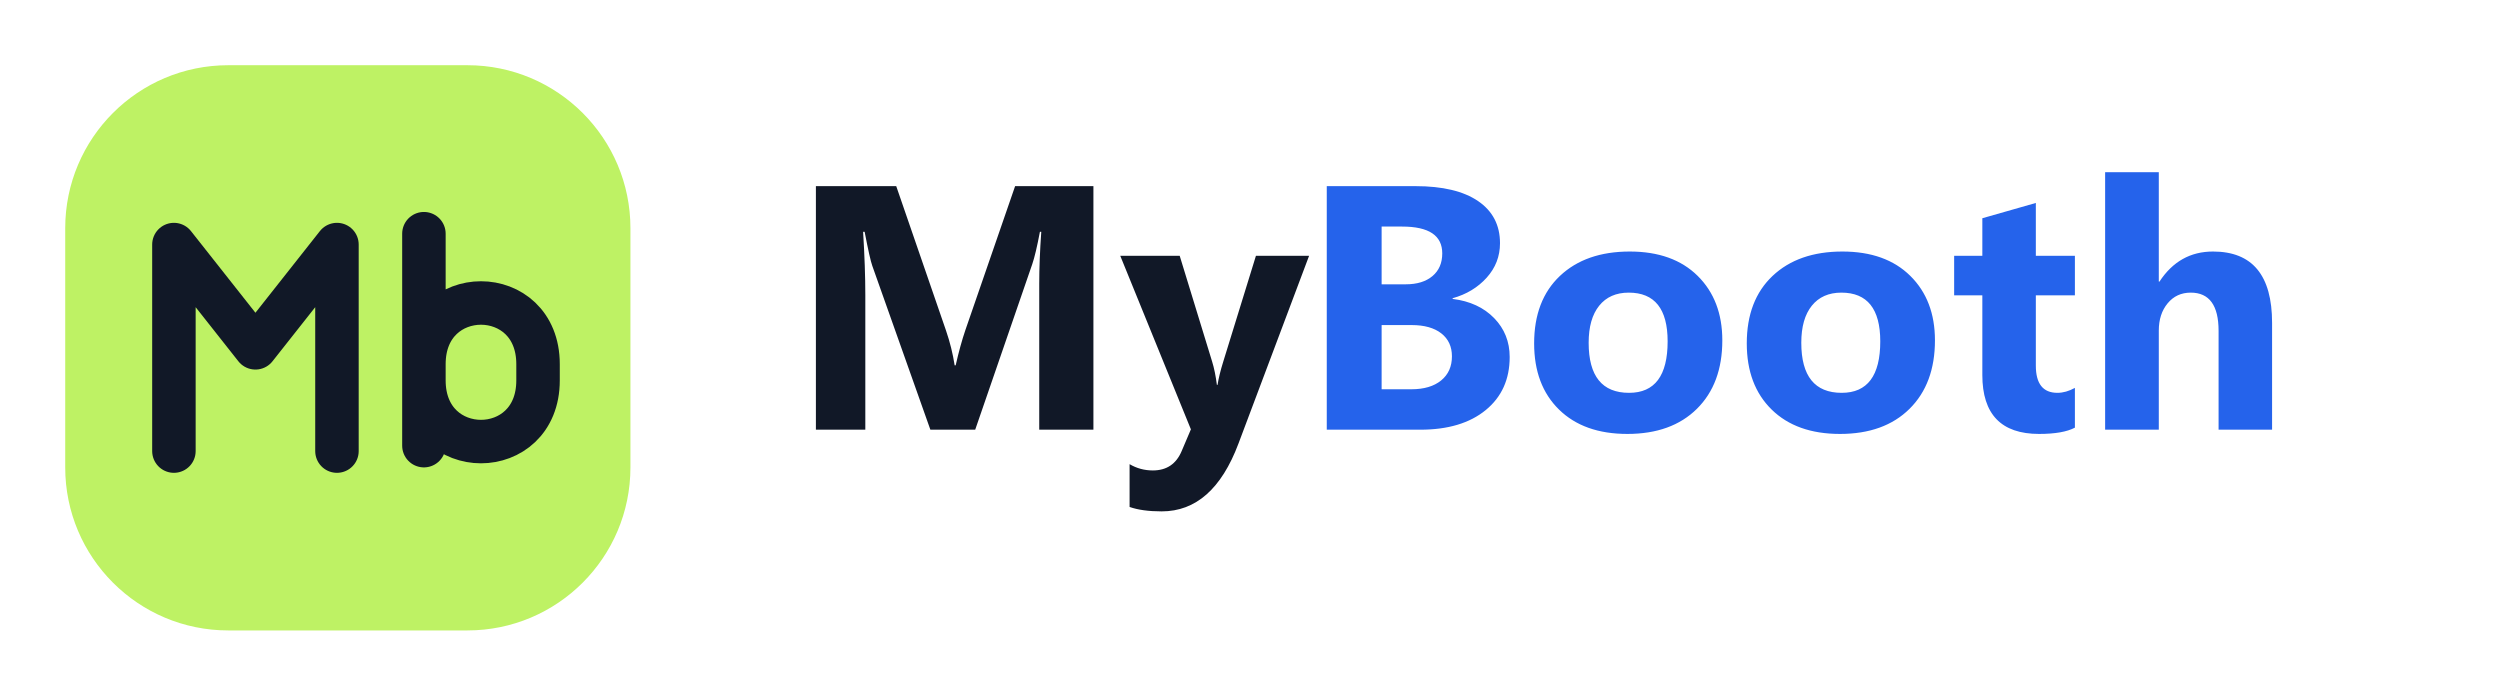
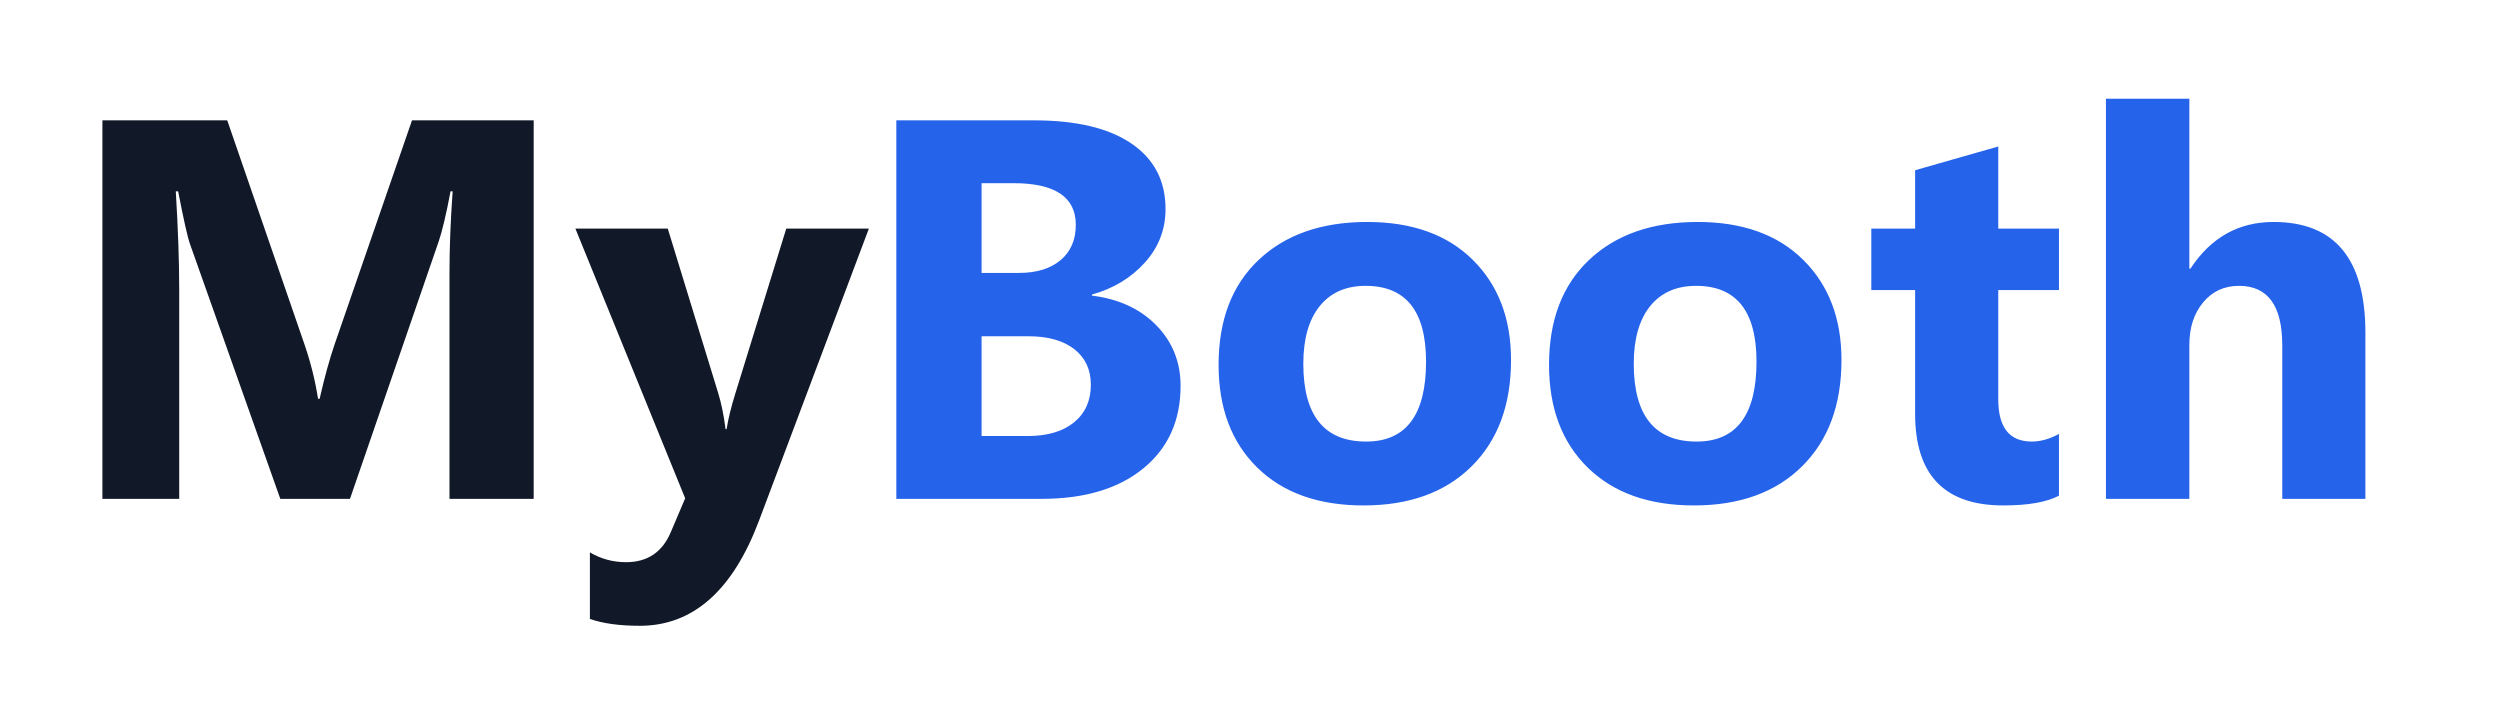
- <svg xmlns="http://www.w3.org/2000/svg" width="460" height="128" viewBox="0 0 460 128" role="img" aria-labelledby="title desc">
-   <rect x="12" y="12" width="104" height="104" rx="30" fill="#BEF264" />
-   <g fill="none" stroke="#111827" stroke-width="8" stroke-linecap="round" stroke-linejoin="round">
-     <path d="M32 83V45L47 64L62 45V83" />
-     <path d="M78 43V82M78 67C78 52 99 52 99 67V70C99 85 78 85 78 70" />
-   </g>
+ <svg xmlns="http://www.w3.org/2000/svg" width="296" height="86" viewBox="138 20 296 86" role="img" aria-labelledby="title desc">
  <path fill="#111827" d="M201.188,79.063 L191.219,79.063 L191.219,52.25 C191.219,49.354 191.344,46.156 191.594,42.656 L191.344,42.656 C190.823,45.406 190.354,47.385 189.938,48.594 L179.438,79.063 L171.188,79.063 L160.5,48.906 C160.208,48.094 159.74,46.01 159.094,42.656 L158.813,42.656 C159.083,47.073 159.219,50.948 159.219,54.281 L159.219,79.063 L150.125,79.063 L150.125,34.25 L164.906,34.25 L174.063,60.813 C174.792,62.938 175.323,65.073 175.656,67.219 L175.844,67.219 C176.406,64.74 177,62.583 177.625,60.75 L186.781,34.25 L201.188,34.25 Z M240.875,47.063 L227.875,81.625 C224.75,89.938 220.042,94.094 213.75,94.094 C211.354,94.094 209.385,93.823 207.844,93.281 L207.844,85.406 C209.156,86.177 210.583,86.562 212.125,86.563 C214.667,86.562 216.438,85.365 217.438,82.969 L219.125,79 L206.125,47.063 L217.063,47.063 L223.031,66.531 C223.406,67.74 223.698,69.167 223.906,70.813 L224.031,70.813 C224.219,69.604 224.563,68.198 225.063,66.594 L231.094,47.063 Z" />
  <path fill="#2563EB" d="M244.125,79.063 L244.125,34.25 L260.438,34.25 C265.438,34.25 269.281,35.167 271.969,37 C274.656,38.833 276,41.417 276,44.75 C276,47.167 275.182,49.281 273.547,51.094 C271.911,52.906 269.823,54.167 267.281,54.875 L267.281,55 C270.469,55.396 273.016,56.573 274.922,58.531 C276.828,60.49 277.781,62.875 277.781,65.688 C277.781,69.792 276.313,73.047 273.375,75.453 C270.438,77.859 266.427,79.063 261.344,79.063 Z M254.219,41.688 L254.219,52.313 L258.656,52.313 C260.74,52.313 262.38,51.807 263.578,50.797 C264.776,49.786 265.375,48.396 265.375,46.625 C265.375,43.333 262.917,41.688 258,41.688 Z M254.219,59.813 L254.219,71.625 L259.688,71.625 C262.021,71.625 263.849,71.083 265.172,70 C266.495,68.917 267.156,67.438 267.156,65.563 C267.156,63.771 266.505,62.365 265.203,61.344 C263.901,60.323 262.083,59.813 259.75,59.813 Z M299.438,79.844 C294.104,79.844 289.911,78.349 286.859,75.359 C283.807,72.37 282.281,68.313 282.281,63.188 C282.281,57.896 283.865,53.755 287.031,50.766 C290.198,47.776 294.479,46.281 299.875,46.281 C305.188,46.281 309.354,47.776 312.375,50.766 C315.396,53.755 316.906,57.708 316.906,62.625 C316.906,67.938 315.349,72.135 312.234,75.219 C309.12,78.302 304.854,79.844 299.438,79.844 Z M299.688,53.844 C297.354,53.844 295.542,54.646 294.25,56.25 C292.958,57.854 292.313,60.125 292.313,63.063 C292.313,69.208 294.792,72.281 299.75,72.281 C304.479,72.281 306.844,69.125 306.844,62.813 C306.844,56.833 304.458,53.844 299.688,53.844 Z M338.563,79.844 C333.229,79.844 329.036,78.349 325.984,75.359 C322.932,72.37 321.406,68.313 321.406,63.188 C321.406,57.896 322.99,53.755 326.156,50.766 C329.323,47.776 333.604,46.281 339,46.281 C344.313,46.281 348.479,47.776 351.5,50.766 C354.521,53.755 356.031,57.708 356.031,62.625 C356.031,67.938 354.474,72.135 351.359,75.219 C348.245,78.302 343.979,79.844 338.563,79.844 Z M338.813,53.844 C336.479,53.844 334.667,54.646 333.375,56.25 C332.083,57.854 331.438,60.125 331.438,63.063 C331.438,69.208 333.917,72.281 338.875,72.281 C343.604,72.281 345.969,69.125 345.969,62.813 C345.969,56.833 343.583,53.844 338.813,53.844 Z M381.781,78.688 C380.323,79.458 378.125,79.844 375.188,79.844 C368.229,79.844 364.75,76.229 364.75,69 L364.75,54.344 L359.563,54.344 L359.563,47.063 L364.75,47.063 L364.75,40.156 L374.594,37.344 L374.594,47.063 L381.781,47.063 L381.781,54.344 L374.594,54.344 L374.594,67.281 C374.594,70.615 375.917,72.281 378.563,72.281 C379.604,72.281 380.677,71.979 381.781,71.375 Z M418.063,79.063 L408.219,79.063 L408.219,60.875 C408.219,56.188 406.51,53.844 403.094,53.844 C401.344,53.844 399.927,54.5 398.844,55.813 C397.76,57.125 397.219,58.792 397.219,60.813 L397.219,79.063 L387.344,79.063 L387.344,31.688 L397.219,31.688 L397.219,51.813 L397.344,51.813 C399.76,48.125 403.042,46.281 407.188,46.281 C414.438,46.281 418.063,50.656 418.063,59.406 Z" />
</svg>
